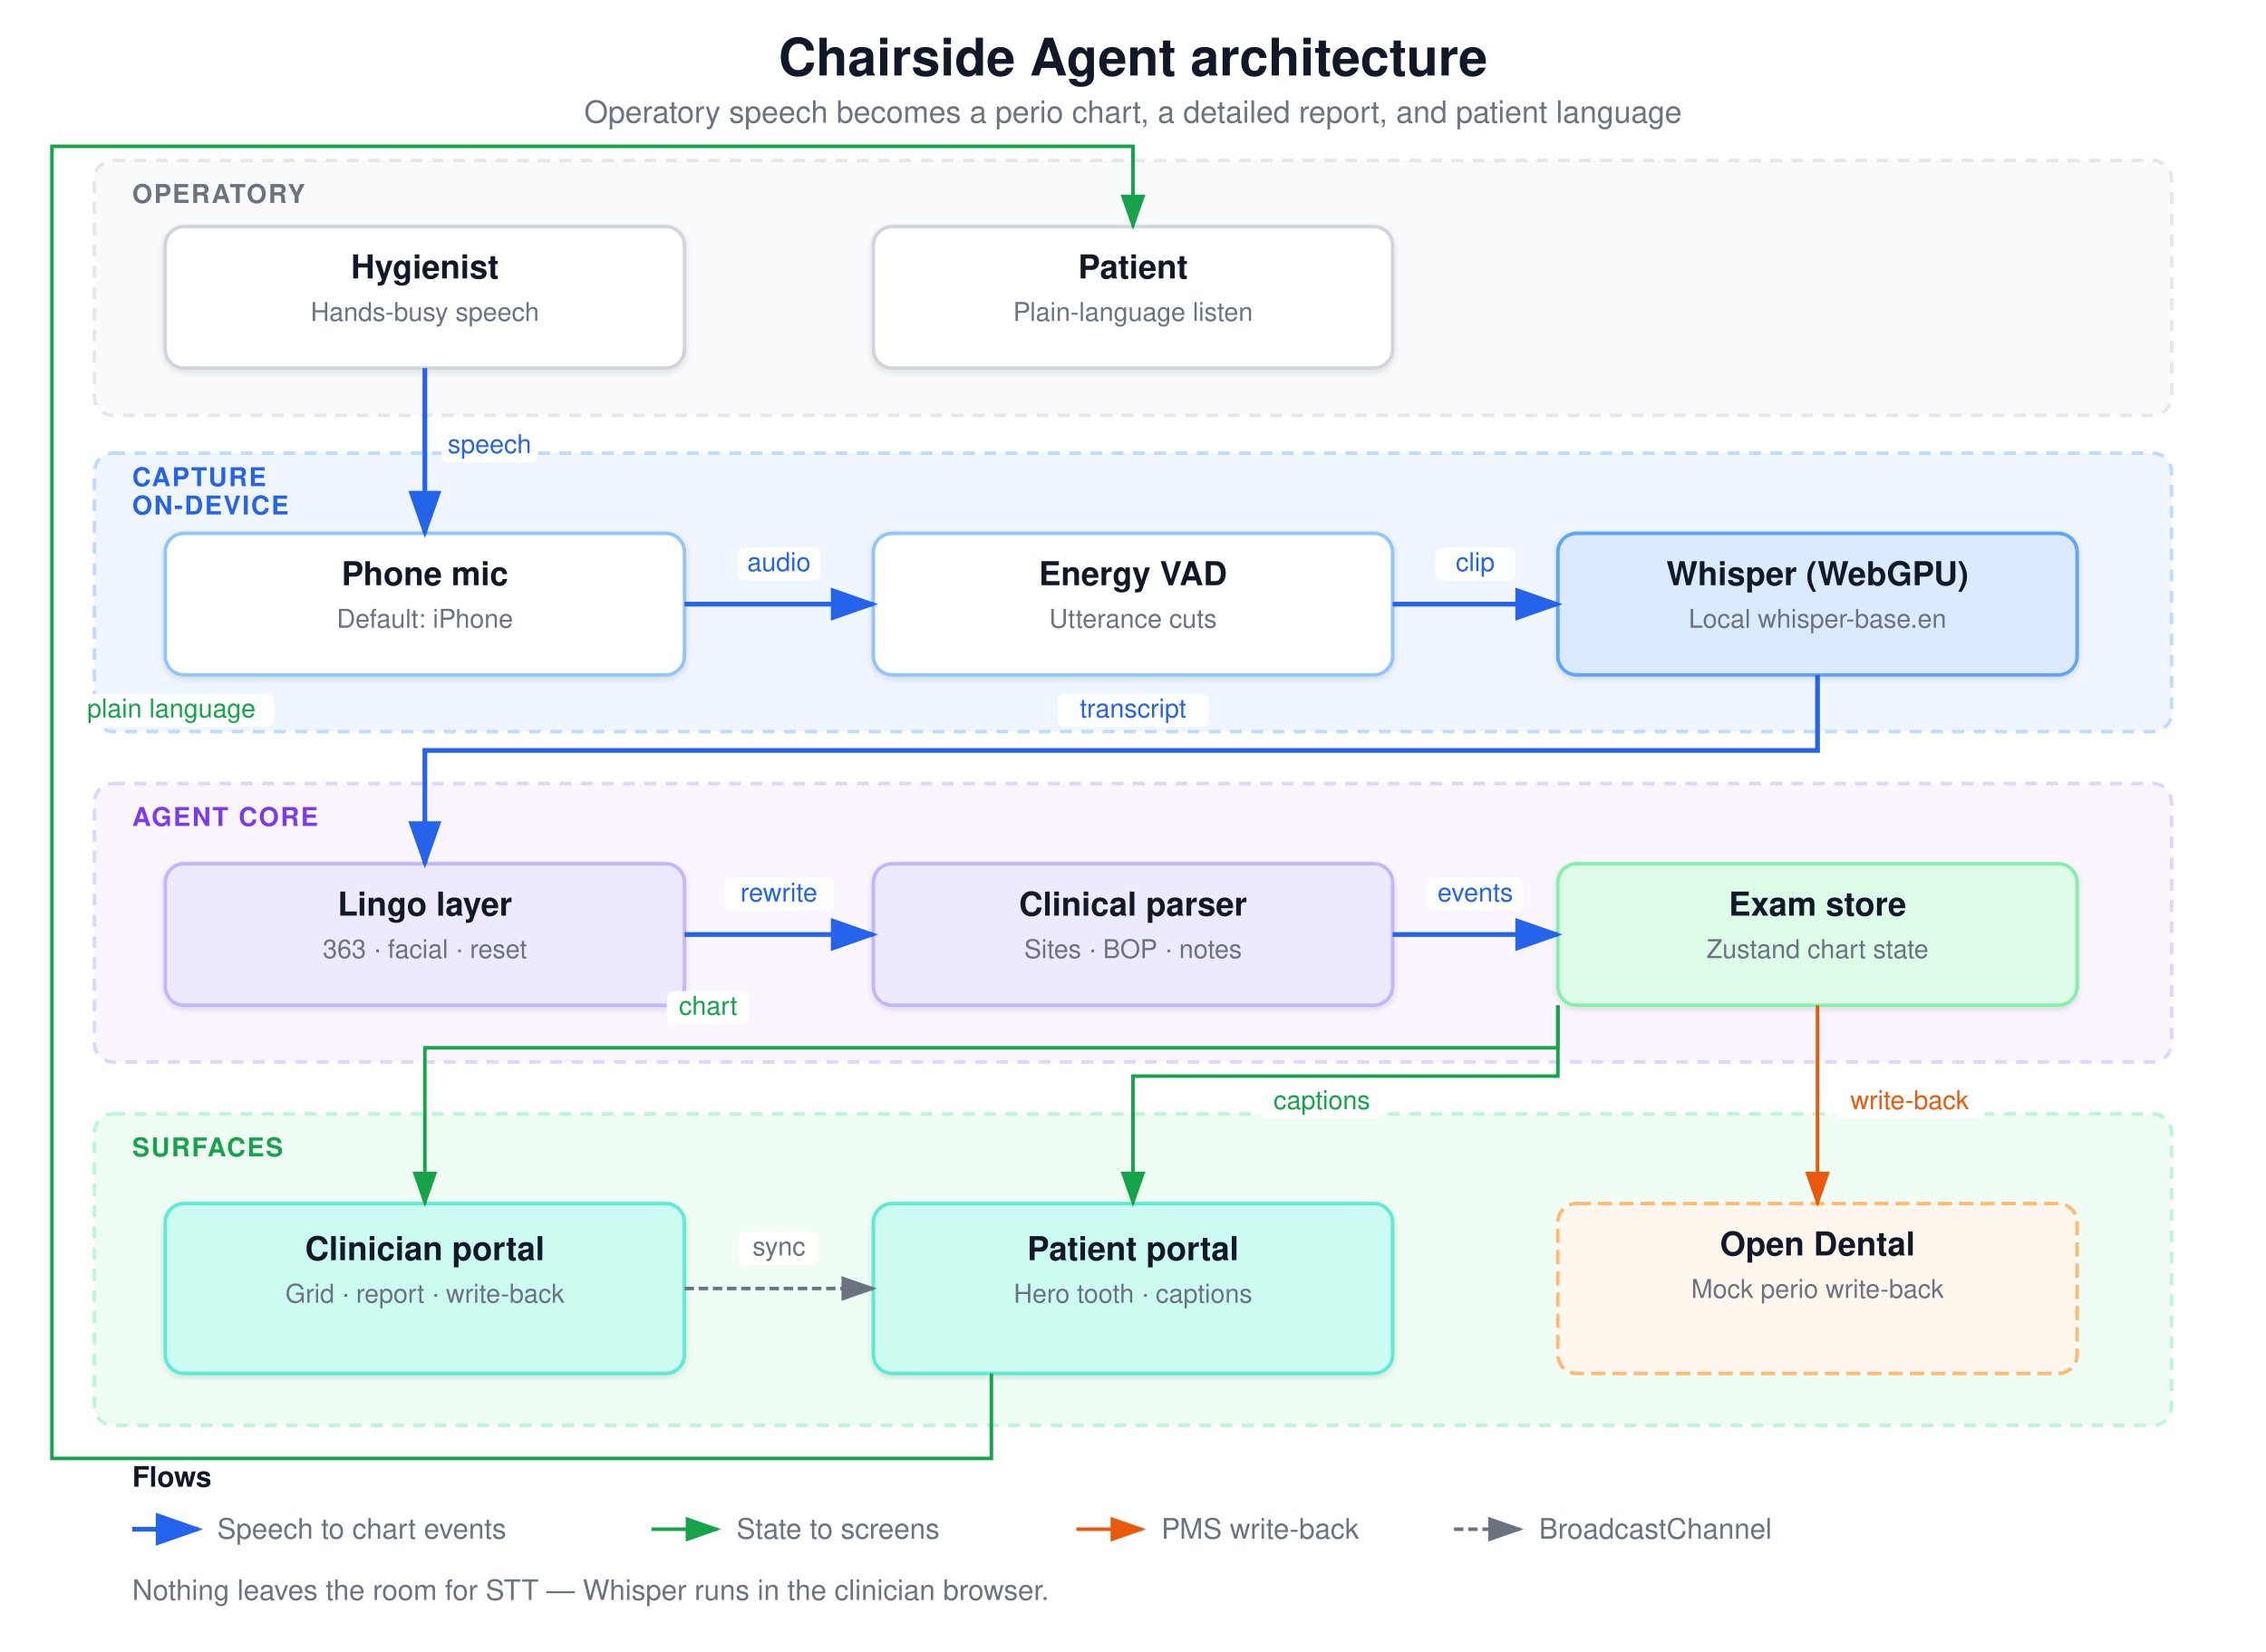
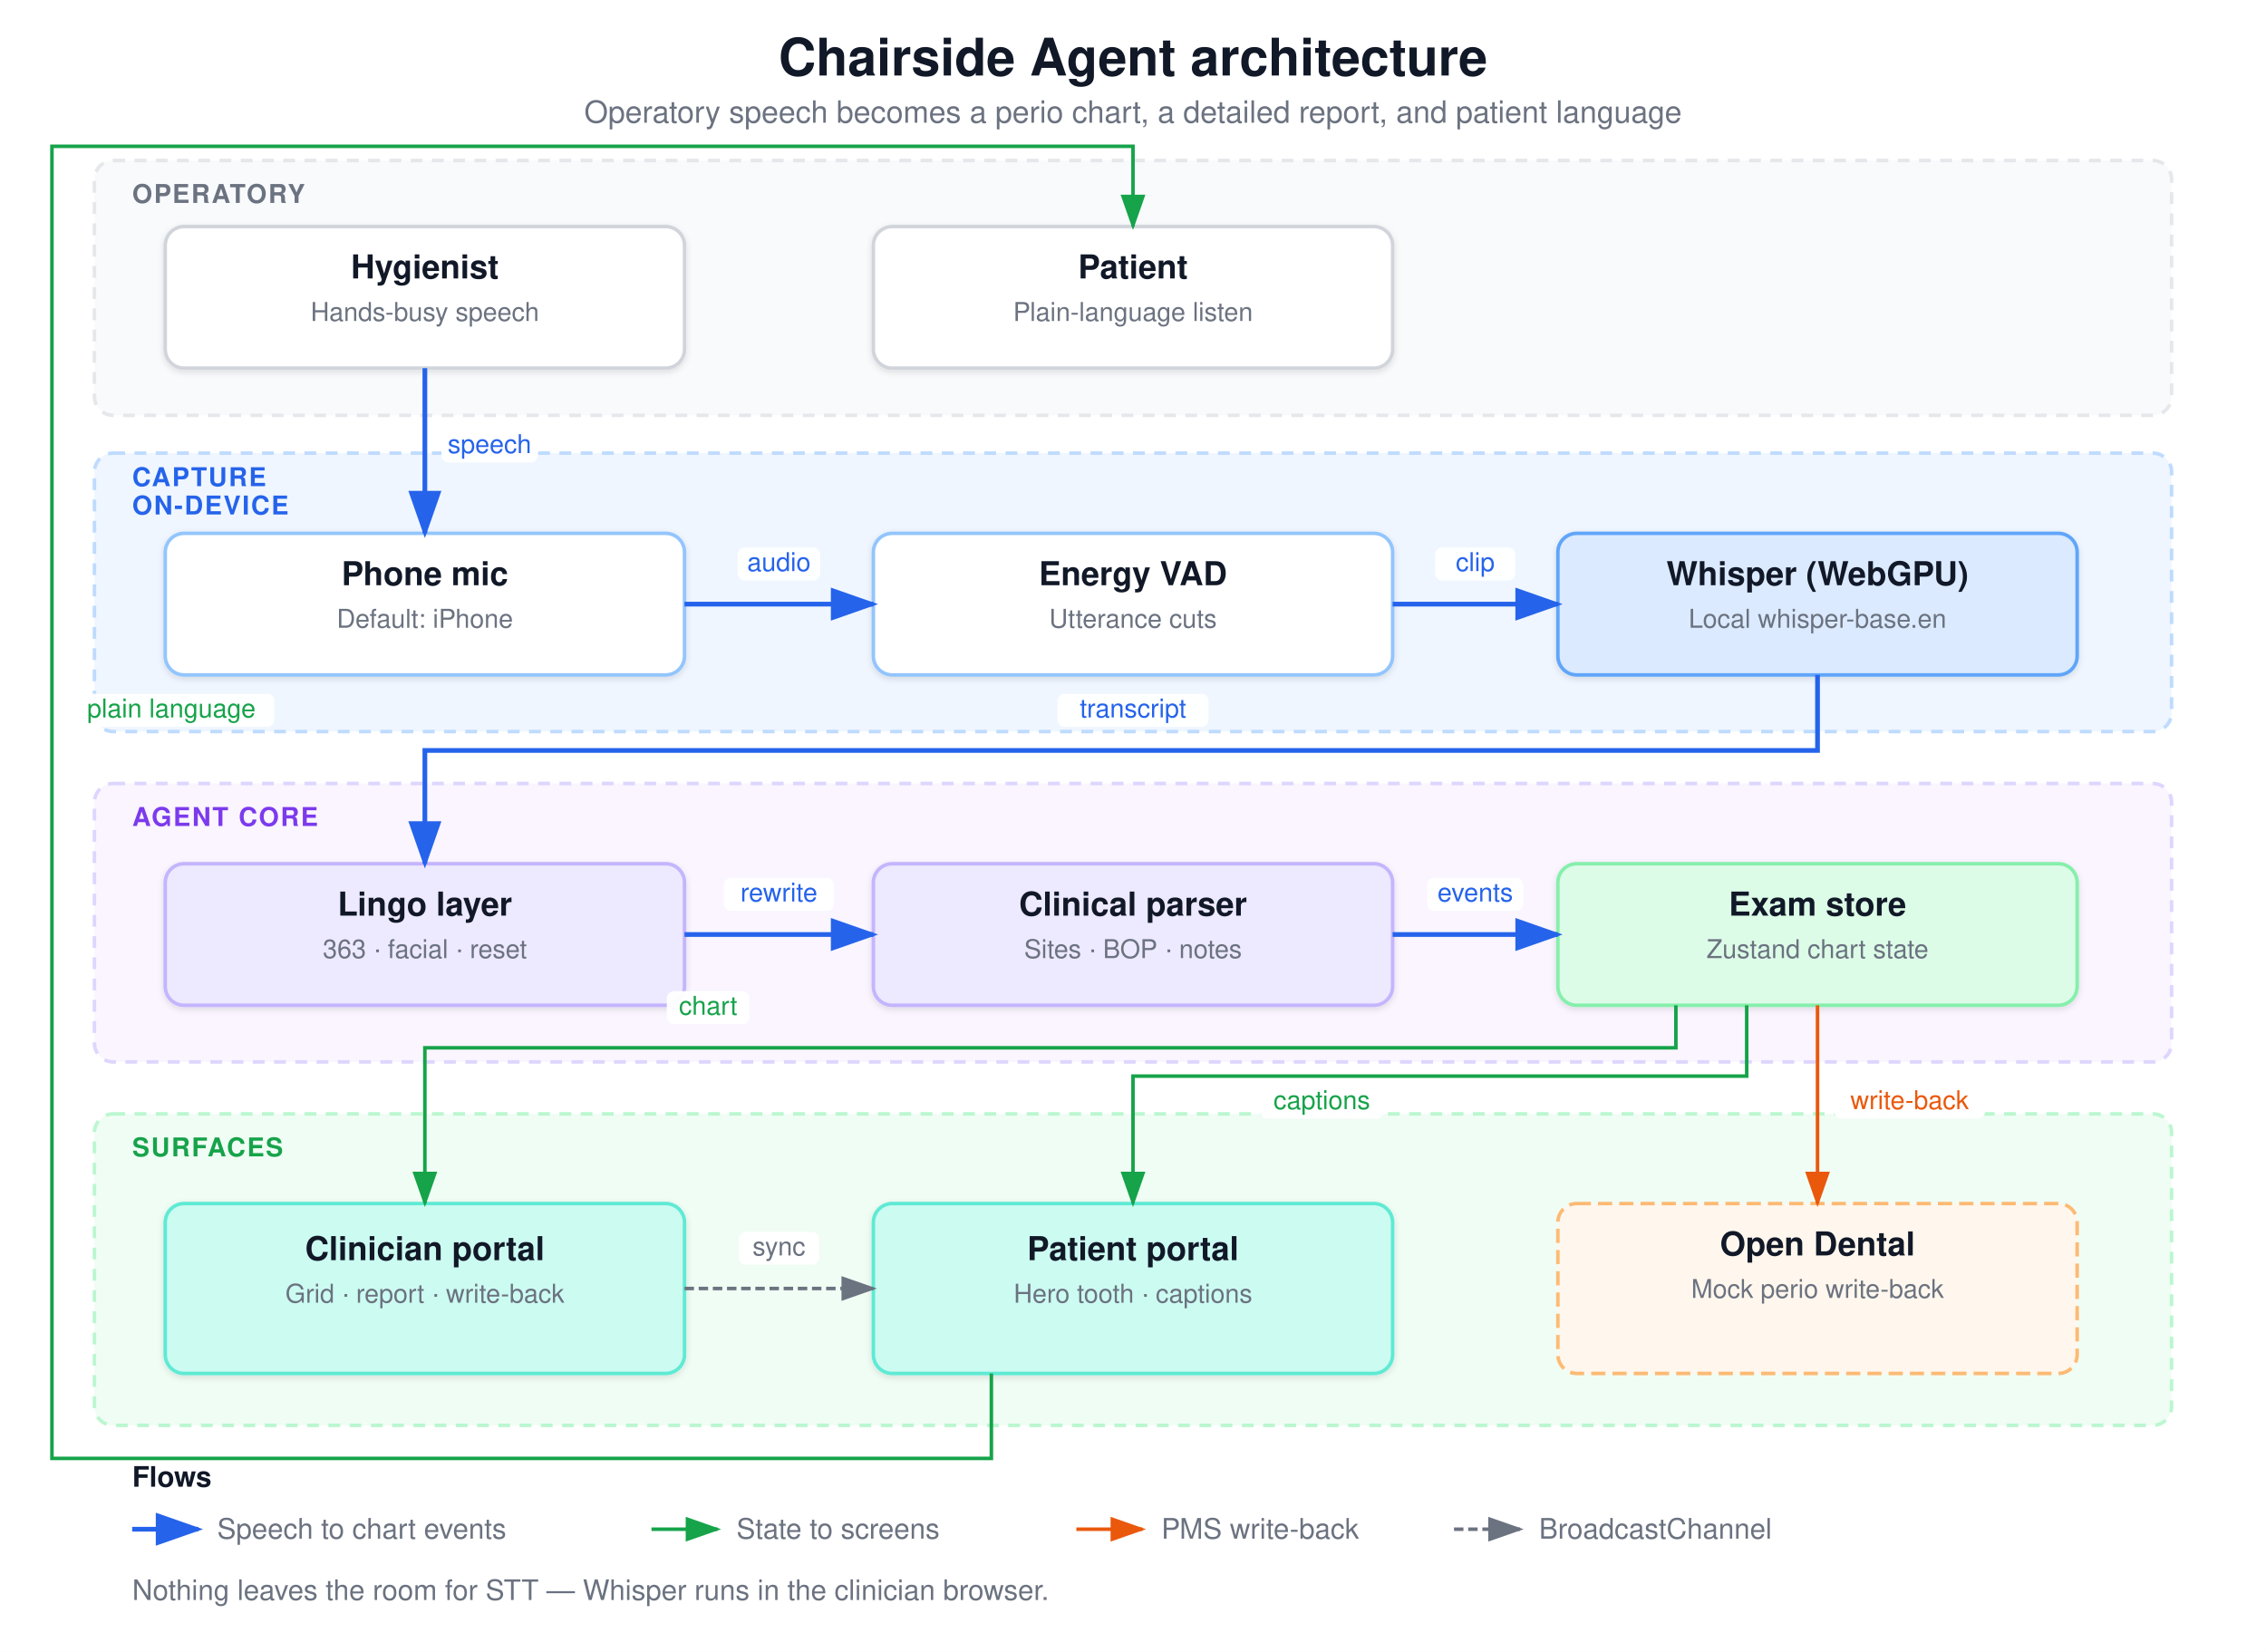
<svg xmlns="http://www.w3.org/2000/svg" viewBox="0 0 960 700" width="960" height="700">
  <defs>
    <marker id="arrow-blue" markerWidth="10" markerHeight="7" refX="9" refY="3.5" orient="auto">
      <polygon points="0 0, 10 3.5, 0 7" fill="#2563eb" />
    </marker>
    <marker id="arrow-green" markerWidth="10" markerHeight="7" refX="9" refY="3.5" orient="auto">
      <polygon points="0 0, 10 3.5, 0 7" fill="#16a34a" />
    </marker>
    <marker id="arrow-orange" markerWidth="10" markerHeight="7" refX="9" refY="3.5" orient="auto">
      <polygon points="0 0, 10 3.5, 0 7" fill="#ea580c" />
    </marker>
    <marker id="arrow-gray" markerWidth="10" markerHeight="7" refX="9" refY="3.5" orient="auto">
      <polygon points="0 0, 10 3.5, 0 7" fill="#6b7280" />
    </marker>
    <filter id="shadow" x="-8%" y="-8%" width="116%" height="120%">
      <feDropShadow dx="0" dy="1" stdDeviation="1.4" flood-color="#111827" flood-opacity="0.12" />
    </filter>
  </defs>
  <style>
    text { font-family: 'Helvetica Neue', Helvetica, Arial, sans-serif; }
  </style>
  <rect width="960" height="700" fill="#ffffff" />
  <text x="480" y="32" text-anchor="middle" font-size="22" font-weight="700" fill="#111827">Chairside Agent architecture</text>
  <text x="480" y="52" text-anchor="middle" font-size="13" fill="#6b7280">Operatory speech becomes a perio chart, a detailed report, and patient language</text>
  <rect x="40" y="68" width="880" height="108" rx="8" fill="#f8fafc" stroke="#e5e7eb" stroke-width="1.5" stroke-dasharray="5,4" />
  <text x="56" y="86" font-size="11" font-weight="600" fill="#6b7280" letter-spacing="0.06em">OPERATORY</text>
  <rect x="40" y="192" width="880" height="118" rx="8" fill="#eff6ff" stroke="#bfdbfe" stroke-width="1.5" stroke-dasharray="5,4" />
  <text x="56" y="206" font-size="11" font-weight="600" fill="#2563eb" letter-spacing="0.06em">CAPTURE</text>
  <text x="56" y="218" font-size="11" font-weight="600" fill="#2563eb" letter-spacing="0.06em">ON-DEVICE</text>
  <rect x="40" y="332" width="880" height="118" rx="8" fill="#faf5ff" stroke="#ddd6fe" stroke-width="1.5" stroke-dasharray="5,4" />
  <text x="56" y="350" font-size="11" font-weight="600" fill="#7c3aed" letter-spacing="0.06em">AGENT CORE</text>
  <rect x="40" y="472" width="880" height="132" rx="8" fill="#f0fdf4" stroke="#bbf7d0" stroke-width="1.5" stroke-dasharray="5,4" />
  <text x="56" y="490" font-size="11" font-weight="600" fill="#16a34a" letter-spacing="0.06em">SURFACES</text>
  <rect x="70" y="96" width="220" height="60" rx="8" fill="#ffffff" stroke="#d1d5db" stroke-width="1.5" filter="url(#shadow)" />
  <text x="180.0" y="118" text-anchor="middle" font-size="14" font-weight="600" fill="#111827">Hygienist</text>
  <text x="180.0" y="136" text-anchor="middle" font-size="11" fill="#6b7280">Hands-busy speech</text>
  <rect x="370" y="96" width="220" height="60" rx="8" fill="#ffffff" stroke="#d1d5db" stroke-width="1.5" filter="url(#shadow)" />
  <text x="480.0" y="118" text-anchor="middle" font-size="14" font-weight="600" fill="#111827">Patient</text>
  <text x="480.0" y="136" text-anchor="middle" font-size="11" fill="#6b7280">Plain-language listen</text>
  <rect x="70" y="226" width="220" height="60" rx="8" fill="#ffffff" stroke="#93c5fd" stroke-width="1.5" filter="url(#shadow)" />
  <text x="180.0" y="248" text-anchor="middle" font-size="14" font-weight="600" fill="#111827">Phone mic</text>
  <text x="180.0" y="266" text-anchor="middle" font-size="11" fill="#6b7280">Default: iPhone</text>
  <rect x="370" y="226" width="220" height="60" rx="8" fill="#ffffff" stroke="#93c5fd" stroke-width="1.5" filter="url(#shadow)" />
  <text x="480.0" y="248" text-anchor="middle" font-size="14" font-weight="600" fill="#111827">Energy VAD</text>
  <text x="480.0" y="266" text-anchor="middle" font-size="11" fill="#6b7280">Utterance cuts</text>
  <rect x="660" y="226" width="220" height="60" rx="8" fill="#dbeafe" stroke="#60a5fa" stroke-width="1.5" filter="url(#shadow)" />
  <text x="770.0" y="248" text-anchor="middle" font-size="14" font-weight="600" fill="#111827">Whisper (WebGPU)</text>
  <text x="770.0" y="266" text-anchor="middle" font-size="11" fill="#6b7280">Local whisper-base.en</text>
  <rect x="70" y="366" width="220" height="60" rx="8" fill="#ede9fe" stroke="#c4b5fd" stroke-width="1.5" filter="url(#shadow)" />
  <text x="180.0" y="388" text-anchor="middle" font-size="14" font-weight="600" fill="#111827">Lingo layer</text>
  <text x="180.0" y="406" text-anchor="middle" font-size="11" fill="#6b7280">363 · facial · reset</text>
  <rect x="370" y="366" width="220" height="60" rx="8" fill="#ede9fe" stroke="#c4b5fd" stroke-width="1.5" filter="url(#shadow)" />
  <text x="480.0" y="388" text-anchor="middle" font-size="14" font-weight="600" fill="#111827">Clinical parser</text>
  <text x="480.0" y="406" text-anchor="middle" font-size="11" fill="#6b7280">Sites · BOP · notes</text>
  <rect x="660" y="366" width="220" height="60" rx="8" fill="#dcfce7" stroke="#86efac" stroke-width="1.5" filter="url(#shadow)" />
  <text x="770.0" y="388" text-anchor="middle" font-size="14" font-weight="600" fill="#111827">Exam store</text>
  <text x="770.0" y="406" text-anchor="middle" font-size="11" fill="#6b7280">Zustand chart state</text>
  <rect x="70" y="510" width="220" height="72" rx="8" fill="#ccfbf1" stroke="#5eead4" stroke-width="1.5" filter="url(#shadow)" />
  <text x="180.0" y="534" text-anchor="middle" font-size="14" font-weight="600" fill="#111827">Clinician portal</text>
  <text x="180.0" y="552" text-anchor="middle" font-size="11" fill="#6b7280">Grid · report · write-back</text>
  <rect x="370" y="510" width="220" height="72" rx="8" fill="#ccfbf1" stroke="#5eead4" stroke-width="1.5" filter="url(#shadow)" />
  <text x="480.0" y="534" text-anchor="middle" font-size="14" font-weight="600" fill="#111827">Patient portal</text>
  <text x="480.0" y="552" text-anchor="middle" font-size="11" fill="#6b7280">Hero tooth · captions</text>
  <rect x="660" y="510" width="220" height="72" rx="8" fill="#fff7ed" stroke="#fdba74" stroke-width="1.5" stroke-dasharray="6,3" />
  <text x="770.0" y="532" text-anchor="middle" font-size="14" font-weight="600" fill="#111827">Open Dental</text>
  <text x="770.0" y="550" text-anchor="middle" font-size="11" fill="#6b7280">Mock perio write-back</text>
  <path d="M 290 256 H 370" fill="none" stroke="#2563eb" stroke-width="2" marker-end="url(#arrow-blue)" />
  <rect x="312.5" y="232" width="35.0" height="14" rx="3" fill="#ffffff" opacity="0.95" />
  <text x="330" y="242" text-anchor="middle" font-size="11" fill="#2563eb">audio</text>
  <path d="M 590 256 H 660" fill="none" stroke="#2563eb" stroke-width="2" marker-end="url(#arrow-blue)" />
  <rect x="608.0" y="232" width="34" height="14" rx="3" fill="#ffffff" opacity="0.95" />
  <text x="625" y="242" text-anchor="middle" font-size="11" fill="#2563eb">clip</text>
  <path d="M 180 156 V 226" fill="none" stroke="#2563eb" stroke-width="2" marker-end="url(#arrow-blue)" />
  <rect x="187.0" y="182" width="40.8" height="14" rx="3" fill="#ffffff" opacity="0.95" />
  <text x="207.4" y="192" text-anchor="middle" font-size="11" fill="#2563eb">speech</text>
  <path d="M 770 286 V 318 H 180 V 366" fill="none" stroke="#2563eb" stroke-width="2" marker-end="url(#arrow-blue)" />
  <rect x="448.0" y="294" width="64.0" height="14" rx="3" fill="#ffffff" opacity="0.95" />
  <text x="480" y="304" text-anchor="middle" font-size="11" fill="#2563eb">transcript</text>
  <path d="M 290 396 H 370" fill="none" stroke="#2563eb" stroke-width="2" marker-end="url(#arrow-blue)" />
  <rect x="306.7" y="372" width="46.6" height="14" rx="3" fill="#ffffff" opacity="0.95" />
  <text x="330" y="382" text-anchor="middle" font-size="11" fill="#2563eb">rewrite</text>
  <path d="M 590 396 H 660" fill="none" stroke="#2563eb" stroke-width="2" marker-end="url(#arrow-blue)" />
  <rect x="604.6" y="372" width="40.8" height="14" rx="3" fill="#ffffff" opacity="0.95" />
  <text x="625" y="382" text-anchor="middle" font-size="11" fill="#2563eb">events</text>
+   <path d="M 710 426 V 444 H 180 V 510" fill="none" stroke="#16a34a" stroke-width="1.5" marker-end="url(#arrow-green)" />
+   <rect x="282.5" y="420" width="35.0" height="14" rx="3" fill="#ffffff" opacity="0.95" />
+   <text x="300" y="430" text-anchor="middle" font-size="11" fill="#16a34a">chart</text>
+   <path d="M 740 426 V 456 H 480 V 510" fill="none" stroke="#16a34a" stroke-width="1.5" marker-end="url(#arrow-green)" />
+   <rect x="533.8" y="460" width="52.4" height="14" rx="3" fill="#ffffff" opacity="0.95" />
+   <text x="560" y="470" text-anchor="middle" font-size="11" fill="#16a34a">captions</text>
  <path d="M 770 426 V 510" fill="none" stroke="#ea580c" stroke-width="1.5" marker-end="url(#arrow-orange)" />
  <rect x="777.0" y="460" width="64.0" height="14" rx="3" fill="#ffffff" opacity="0.95" />
  <text x="809.0" y="470" text-anchor="middle" font-size="11" fill="#ea580c">write-back</text>
-   <path d="M 660 426 V 456 H 480 V 510" fill="none" stroke="#16a34a" stroke-width="1.5" marker-end="url(#arrow-green)" />
-   <rect x="533.8" y="460" width="52.4" height="14" rx="3" fill="#ffffff" opacity="0.95" />
-   <text x="560" y="470" text-anchor="middle" font-size="11" fill="#16a34a">captions</text>
-   <path d="M 660 426 V 444 H 180 V 510" fill="none" stroke="#16a34a" stroke-width="1.5" marker-end="url(#arrow-green)" />
-   <rect x="282.5" y="420" width="35.0" height="14" rx="3" fill="#ffffff" opacity="0.95" />
-   <text x="300" y="430" text-anchor="middle" font-size="11" fill="#16a34a">chart</text>
  <path d="M 290 546 H 370" fill="none" stroke="#6b7280" stroke-width="1.5" stroke-dasharray="4,2" marker-end="url(#arrow-gray)" />
  <rect x="313.0" y="522" width="34" height="14" rx="3" fill="#ffffff" opacity="0.95" />
  <text x="330" y="532" text-anchor="middle" font-size="11" fill="#6b7280">sync</text>
  <path d="M 420 582 V 618 H 22 V 62 H 480 V 96" fill="none" stroke="#16a34a" stroke-width="1.5" marker-end="url(#arrow-green)" />
  <rect x="29.0" y="294" width="87.2" height="14" rx="3" fill="#ffffff" opacity="0.95" />
  <text x="72.6" y="304" text-anchor="middle" font-size="11" fill="#16a34a">plain language</text>
  <g transform="translate(56, 630)">
    <text x="0" y="0" font-size="12" font-weight="600" fill="#111827">Flows</text>
    <line x1="0" y1="18" x2="28" y2="18" stroke="#2563eb" stroke-width="2" marker-end="url(#arrow-blue)" />
    <text x="36" y="22" font-size="12" fill="#6b7280">Speech to chart events</text>
    <line x1="220" y1="18" x2="248" y2="18" stroke="#16a34a" stroke-width="1.5" marker-end="url(#arrow-green)" />
    <text x="256" y="22" font-size="12" fill="#6b7280">State to screens</text>
    <line x1="400" y1="18" x2="428" y2="18" stroke="#ea580c" stroke-width="1.5" marker-end="url(#arrow-orange)" />
    <text x="436" y="22" font-size="12" fill="#6b7280">PMS write-back</text>
    <line x1="560" y1="18" x2="588" y2="18" stroke="#6b7280" stroke-width="1.5" stroke-dasharray="4,2" marker-end="url(#arrow-gray)" />
    <text x="596" y="22" font-size="12" fill="#6b7280">BroadcastChannel</text>
    <text x="0" y="48" font-size="12" fill="#6b7280">Nothing leaves the room for STT — Whisper runs in the clinician browser.</text>
  </g>
</svg>
